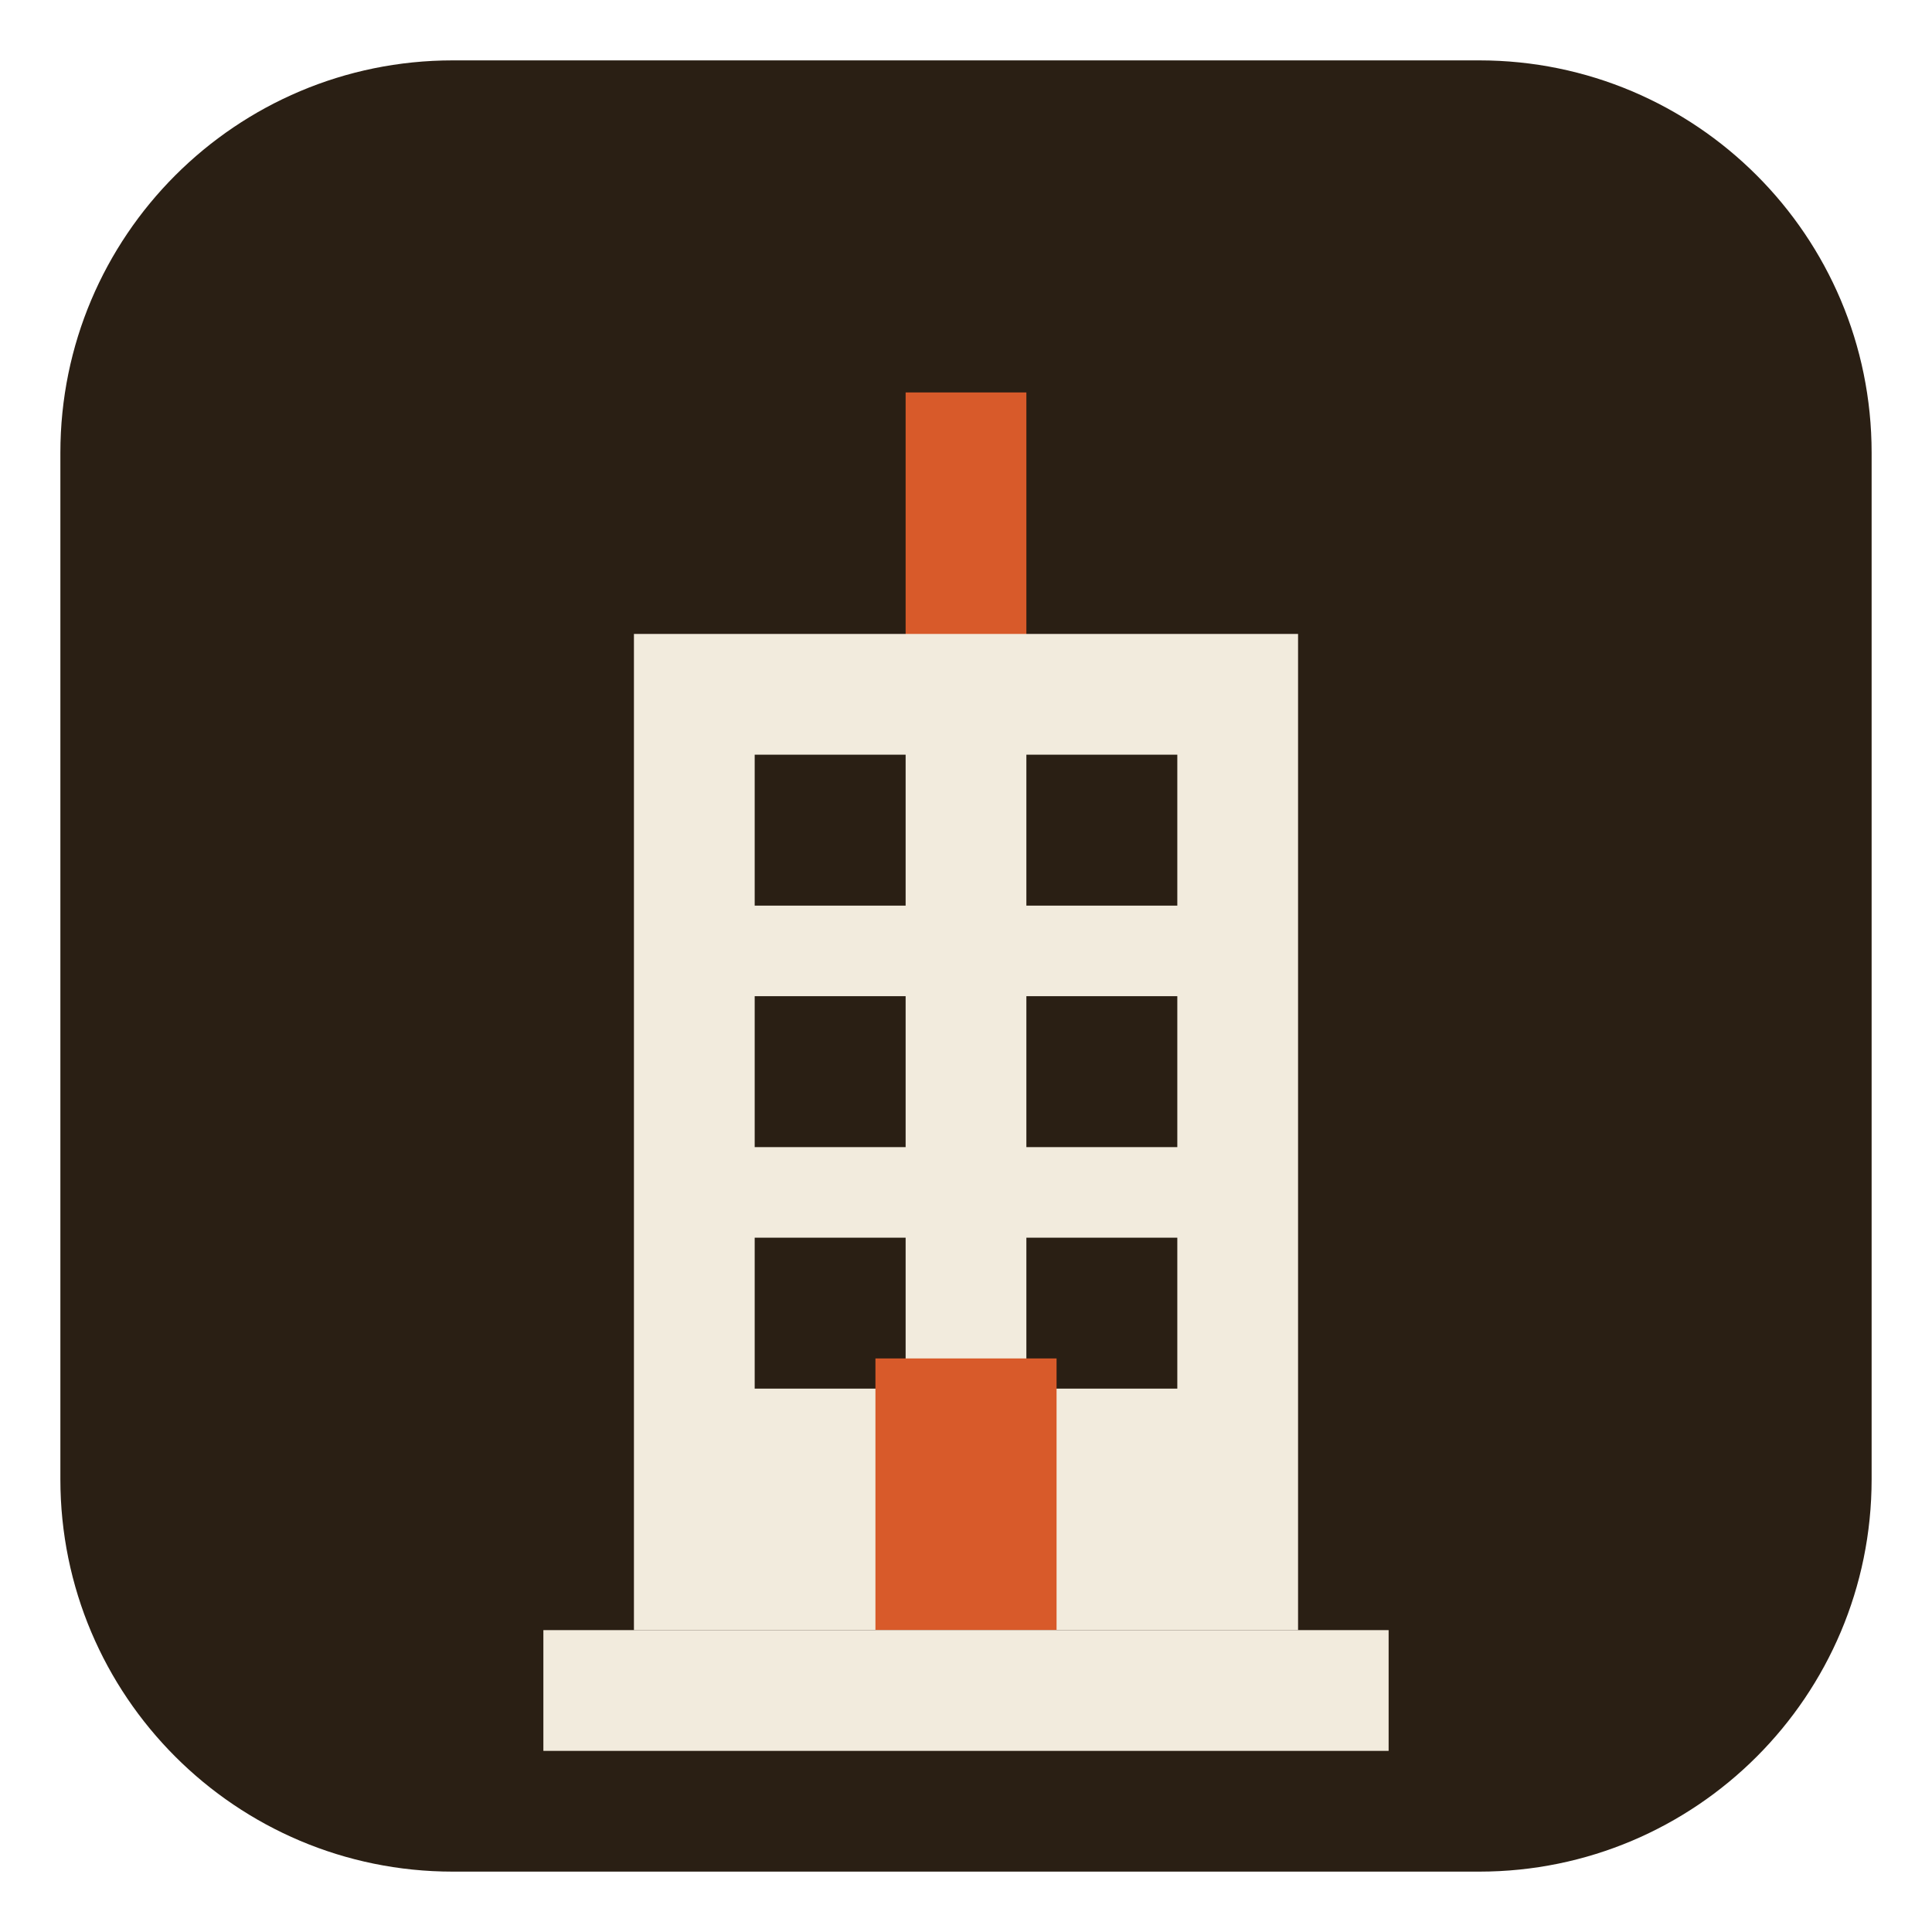
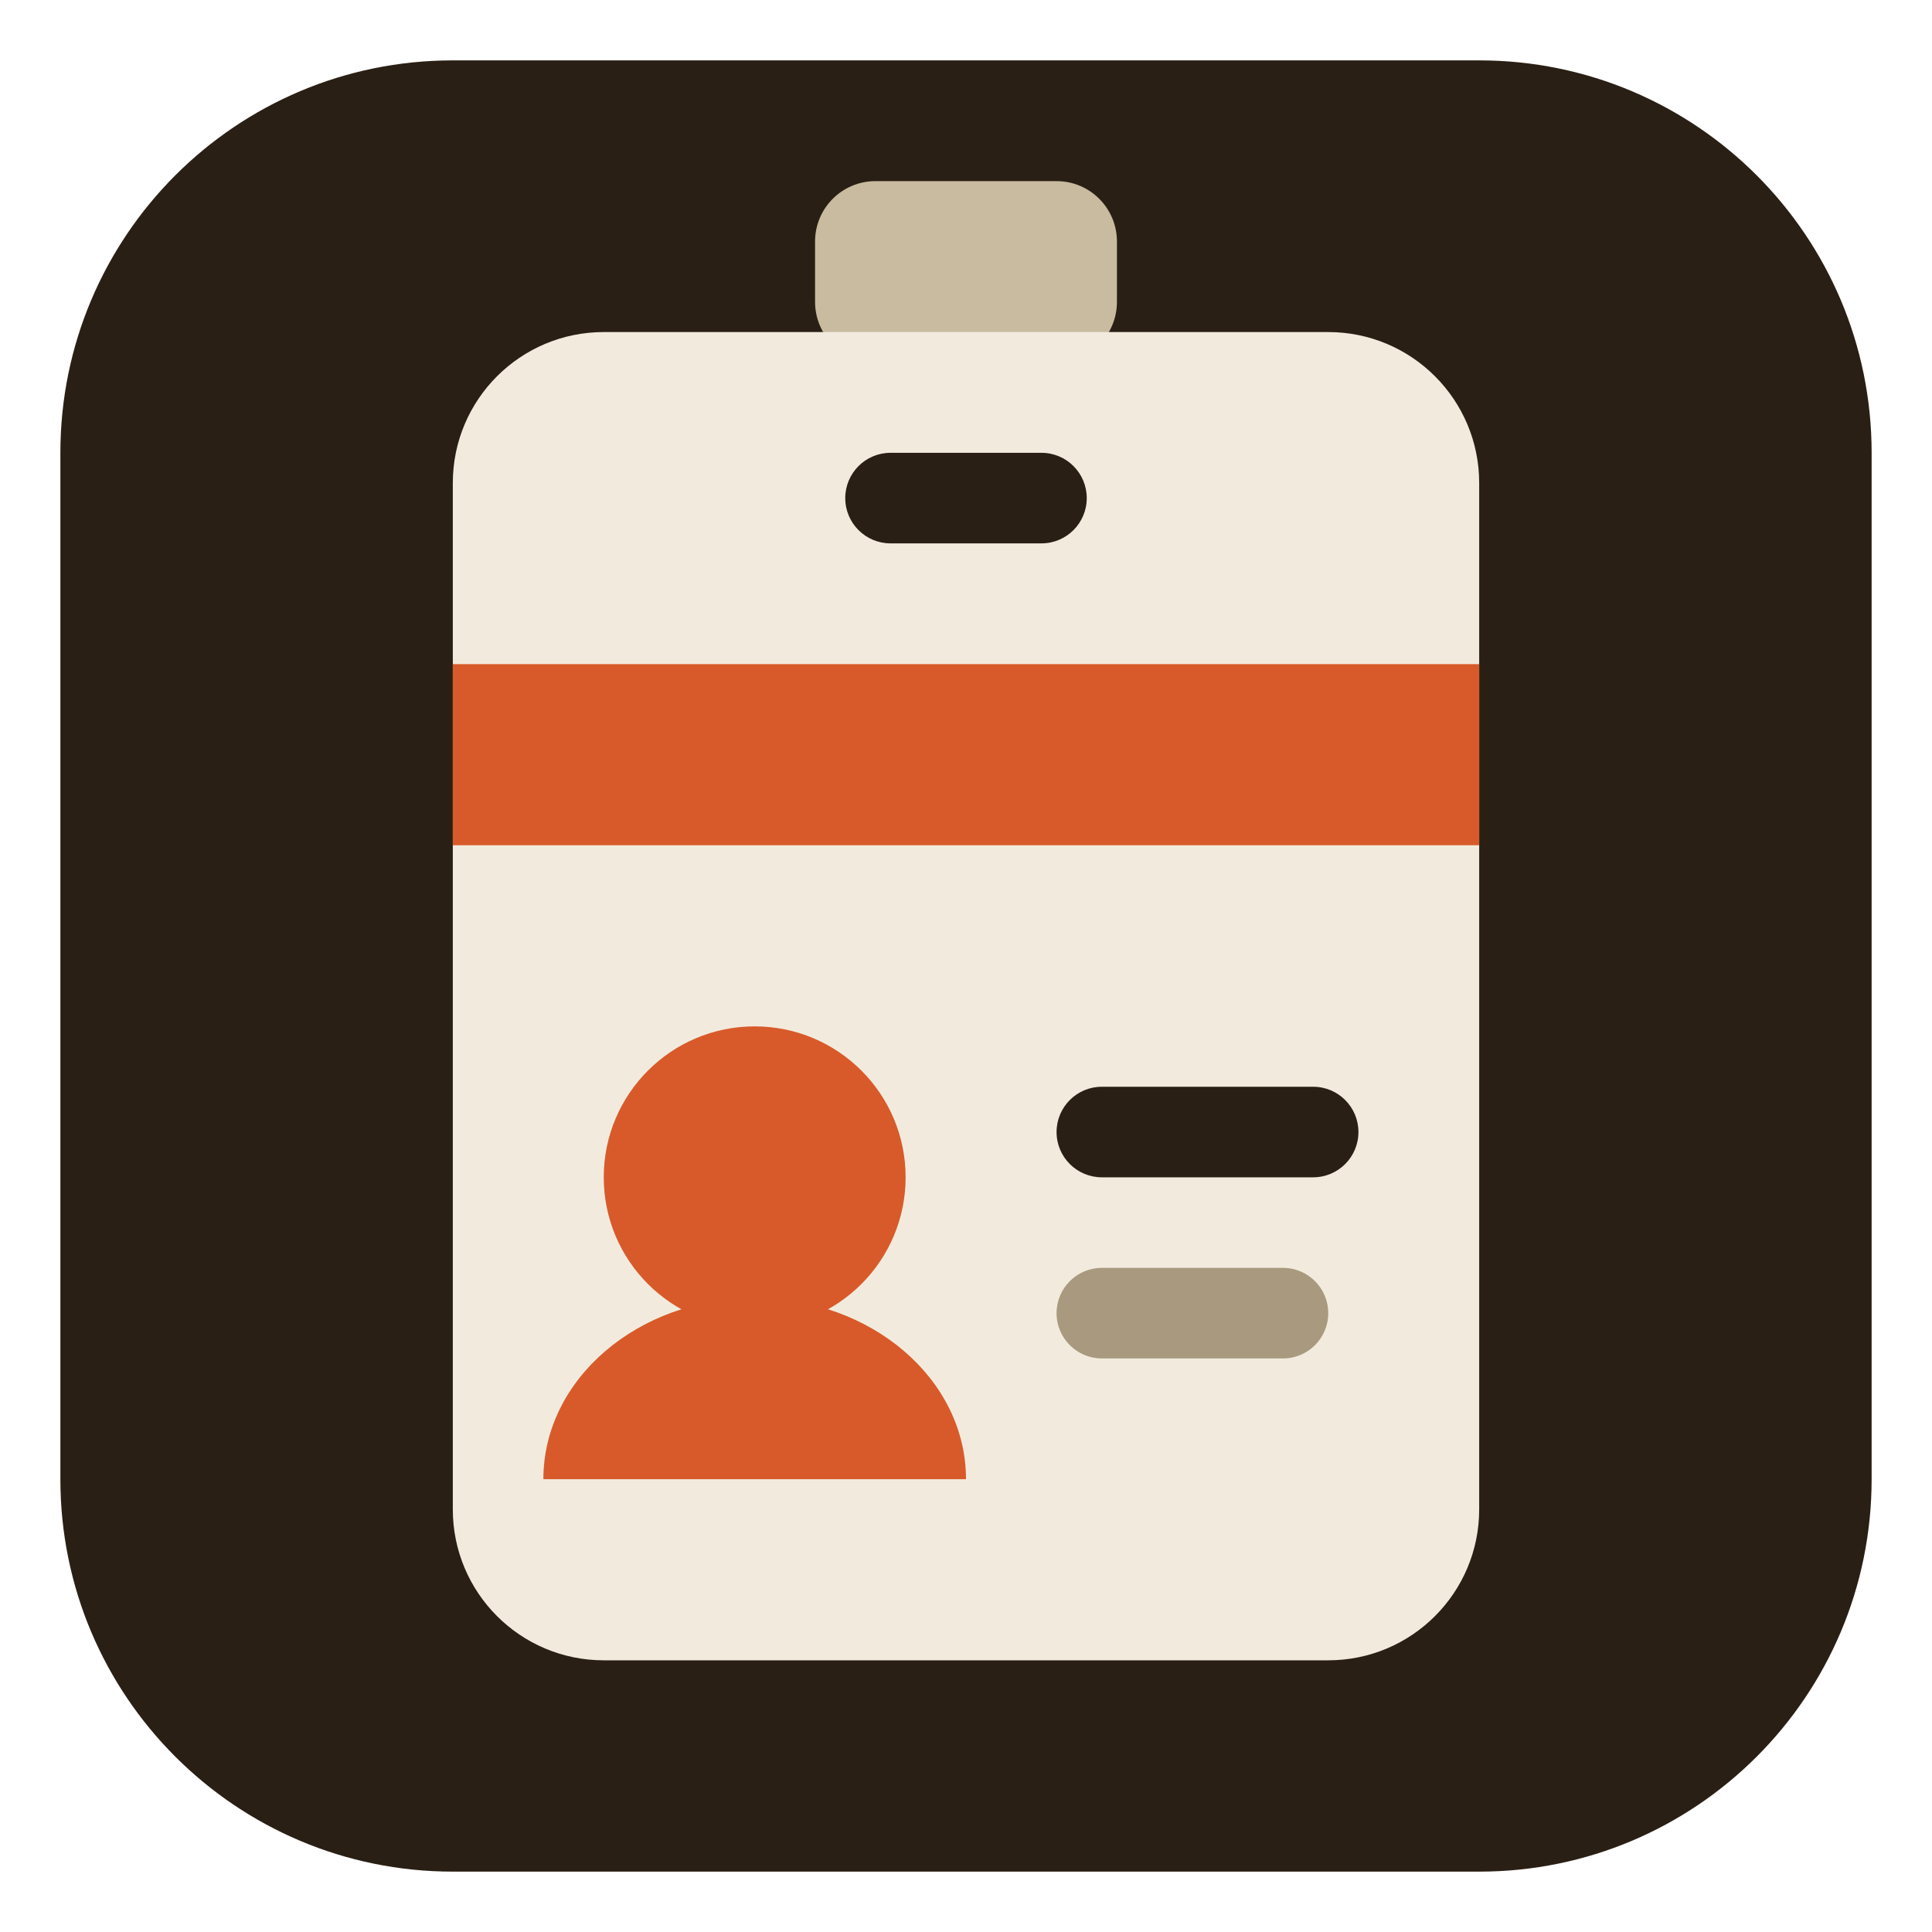
<svg xmlns="http://www.w3.org/2000/svg" viewBox="0 0 64 64" width="64" height="64">
  <rect x="2" y="2" width="60" height="60" rx="13" fill="#2A1F14" />
-   <rect x="30" y="13" width="4" height="9" fill="#D85A2A" />
-   <rect x="21" y="21" width="22" height="33" fill="#F2EBDD" />
-   <g fill="#2A1F14">
-     <rect x="25" y="25" width="5" height="5" />
-     <rect x="34" y="25" width="5" height="5" />
-     <rect x="25" y="33" width="5" height="5" />
-     <rect x="34" y="33" width="5" height="5" />
-     <rect x="25" y="41" width="5" height="5" />
-     <rect x="34" y="41" width="5" height="5" />
-   </g>
-   <rect x="29" y="45" width="6" height="9" fill="#D85A2A" />
-   <rect x="18" y="54" width="28" height="4" fill="#F2EBDD" />
+   <rect x="27" y="6" width="10" height="6" rx="2" fill="#C9BBA0" />
+   <rect x="15" y="11" width="34" height="44" rx="5" fill="#F2EBDD" />
+   <rect x="28" y="15" width="8" height="3" rx="1.5" fill="#2A1F14" />
+   <rect x="15" y="22" width="34" height="6" fill="#D85A2A" />
+   <circle cx="25" cy="39" r="5" fill="#D85A2A" />
+   <path d="M18 49 a7 6 0 0 1 14 0 z" fill="#D85A2A" />
+   <rect x="35" y="36" width="10" height="3" rx="1.5" fill="#2A1F14" />
+   <rect x="35" y="42" width="9" height="3" rx="1.5" fill="#A8997F" />
</svg>
